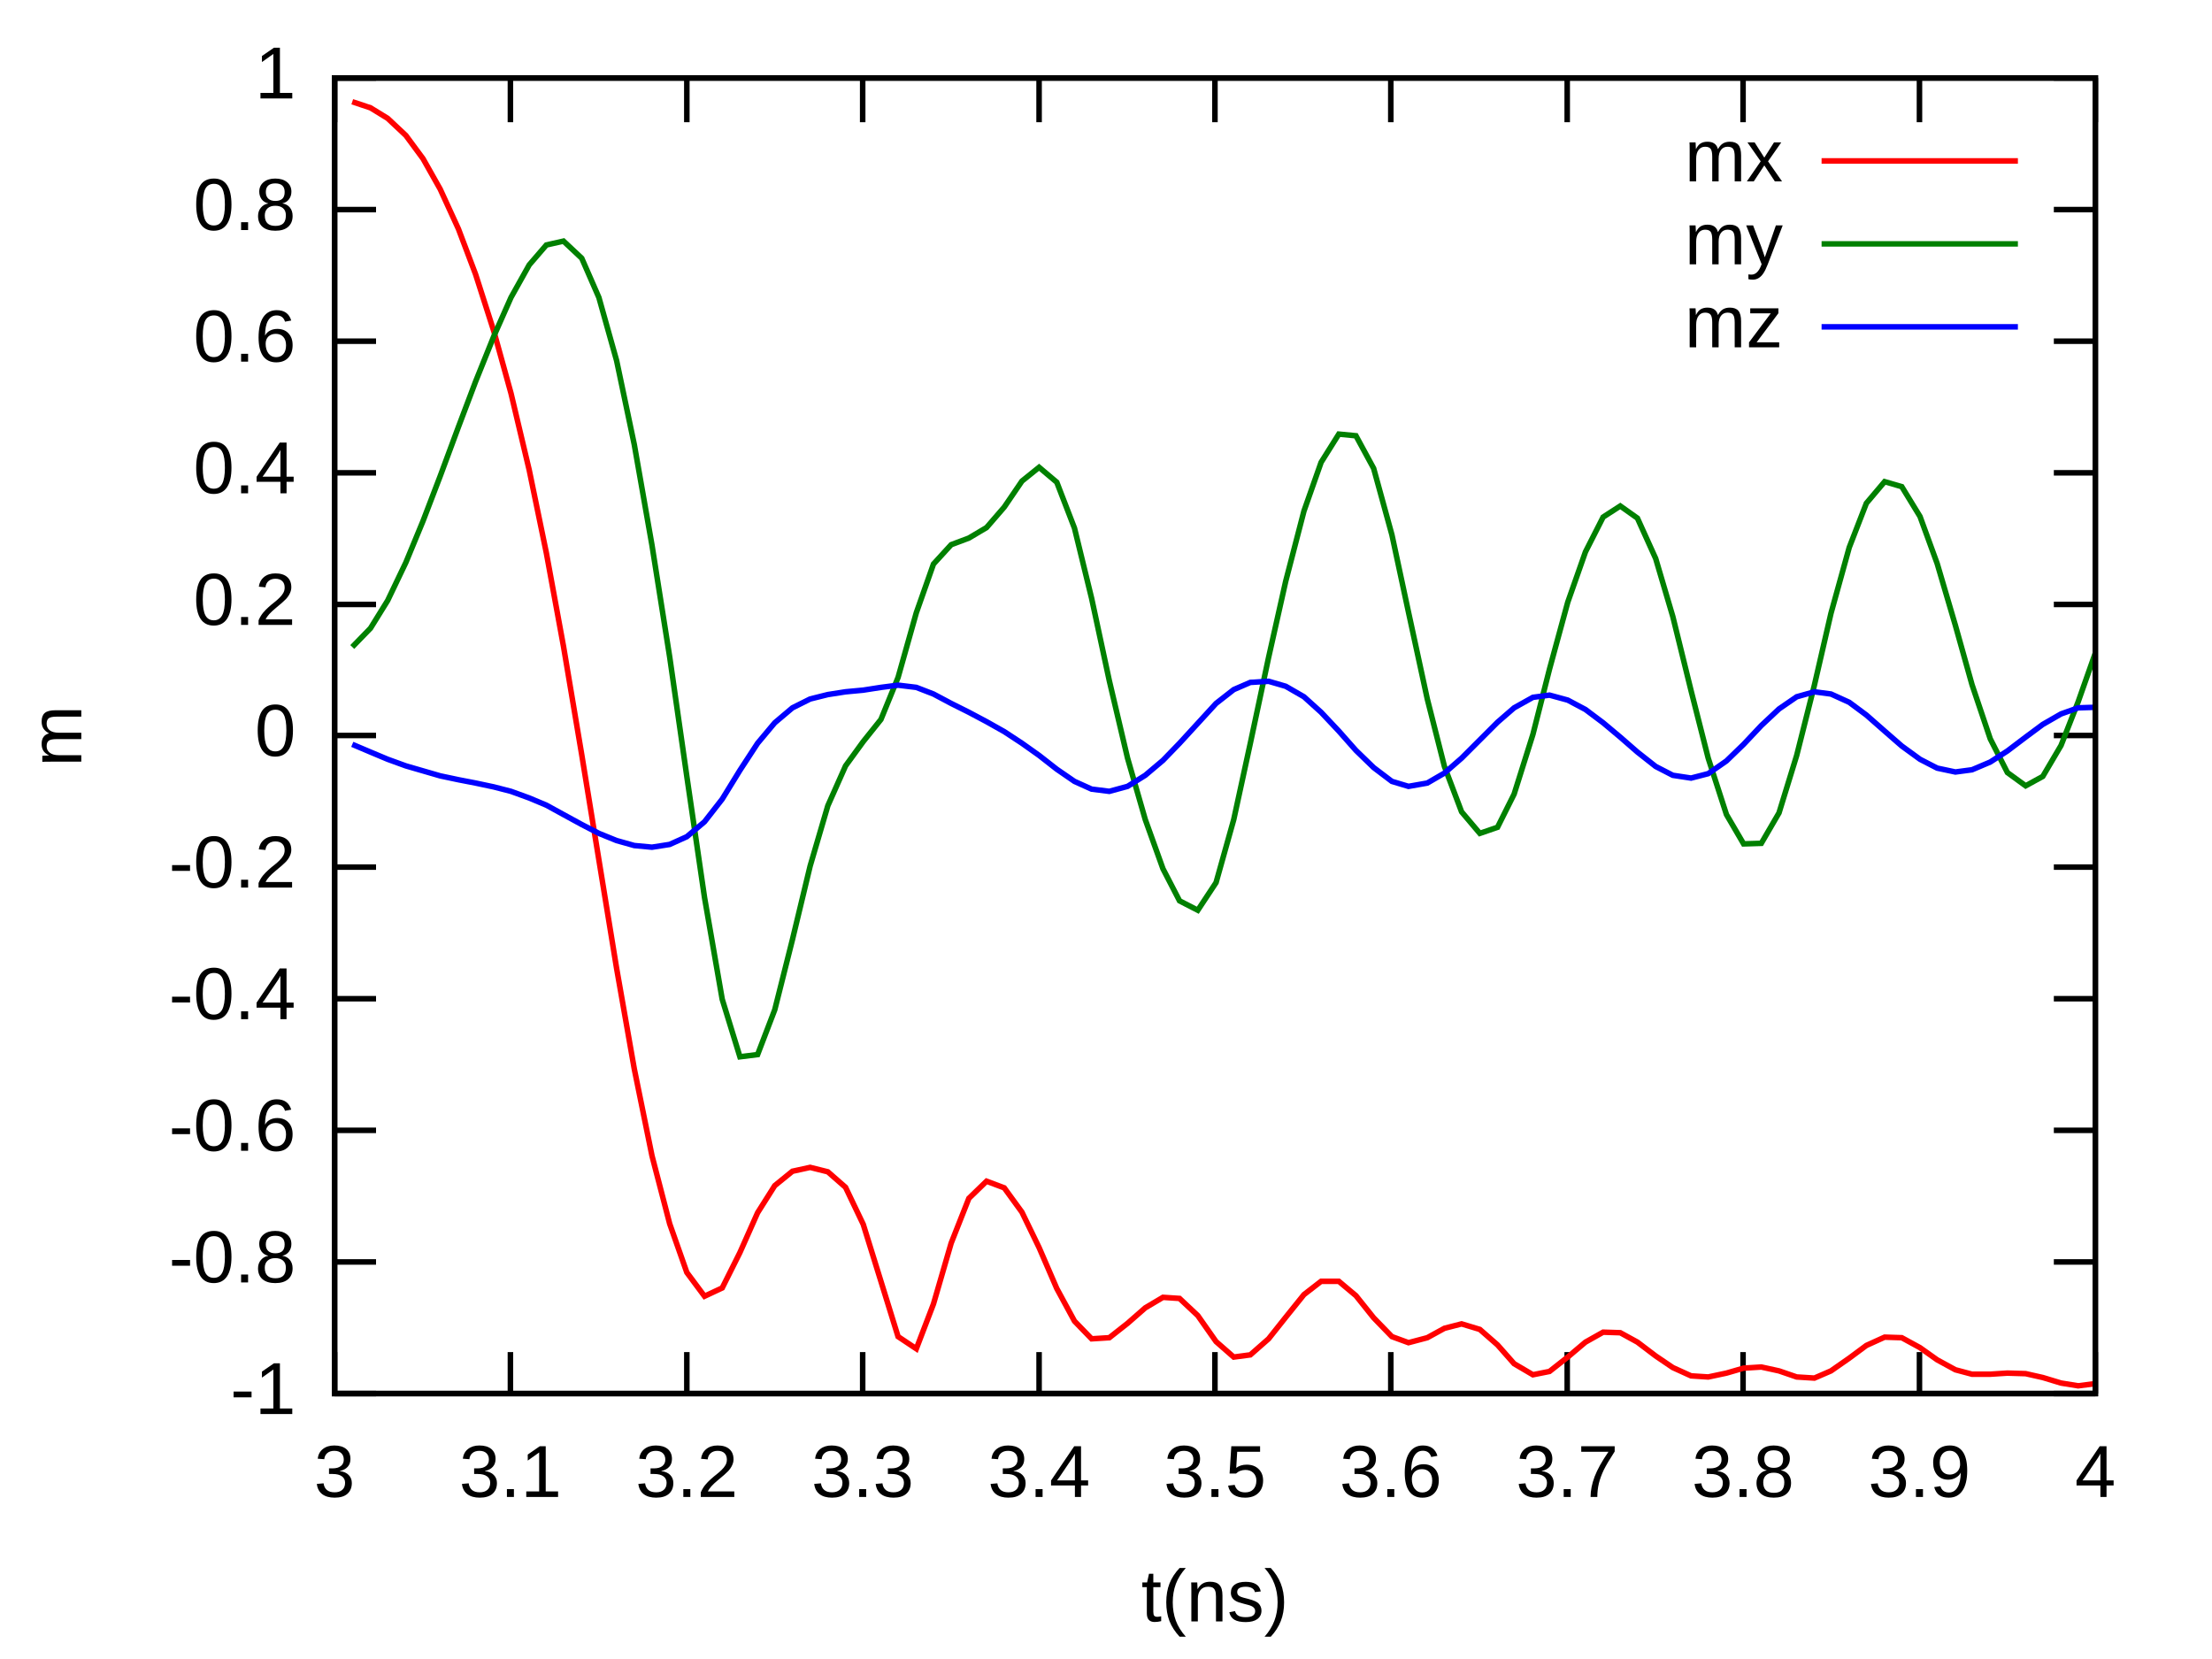
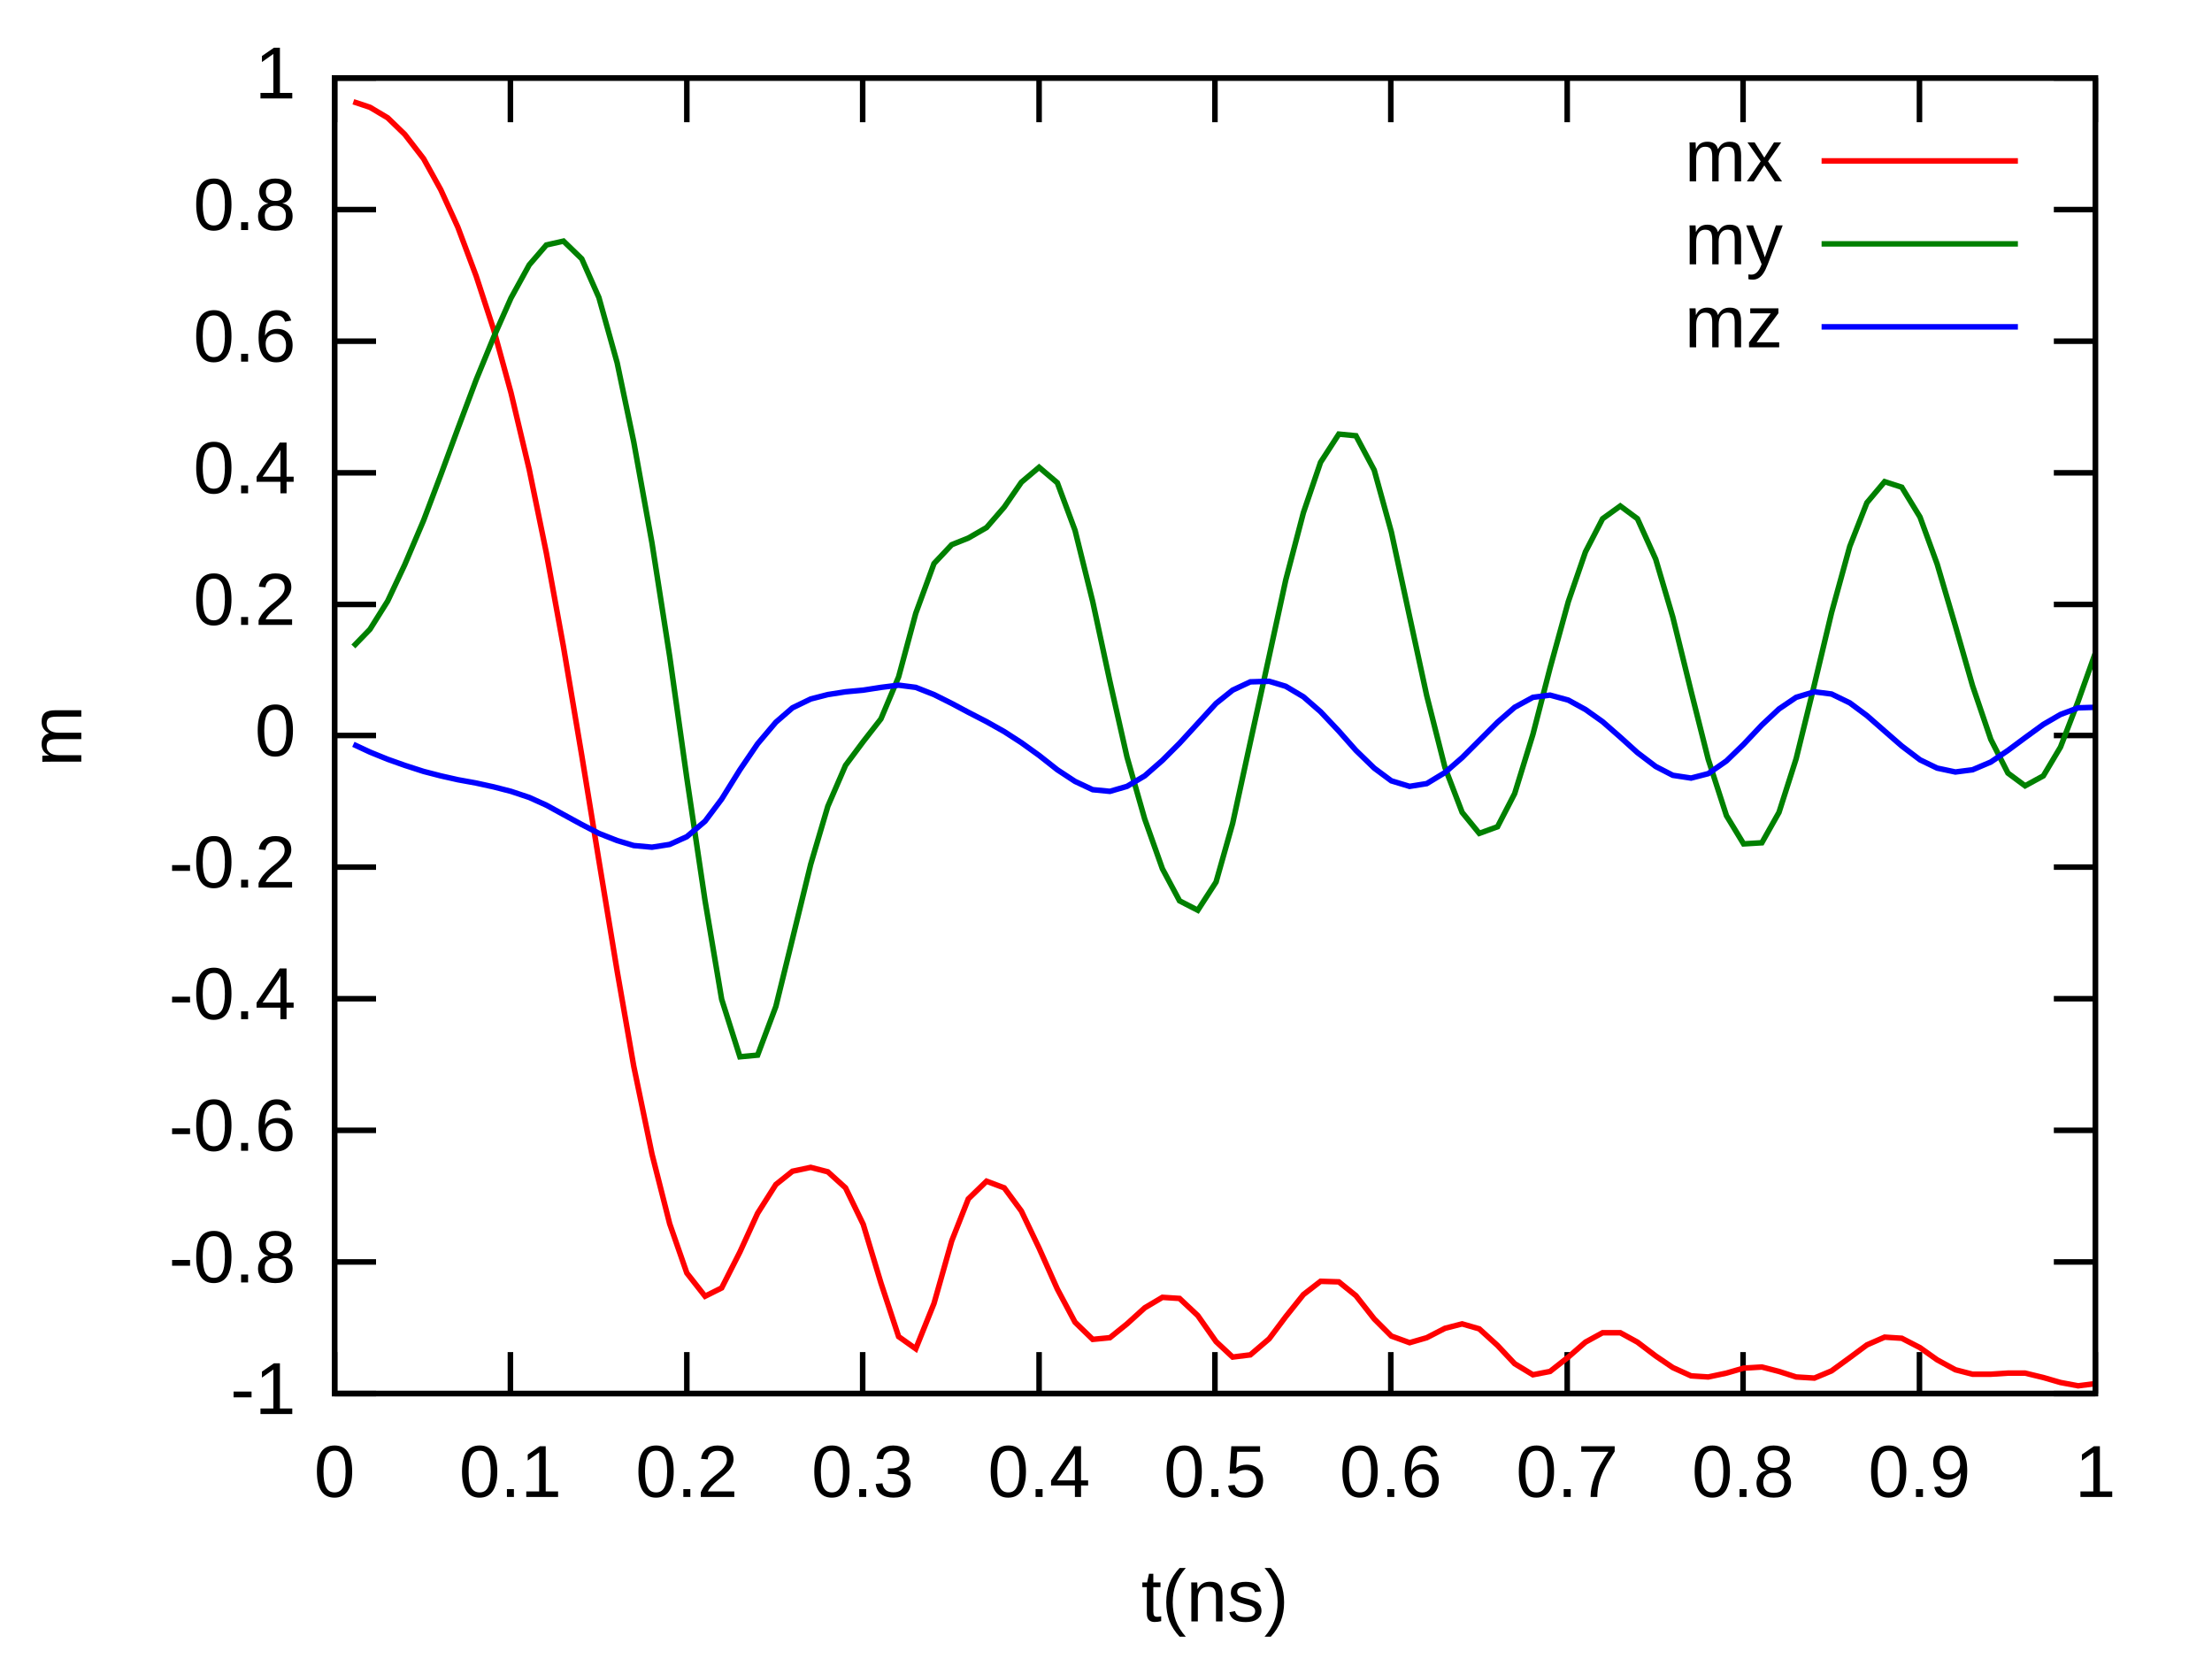
<svg xmlns="http://www.w3.org/2000/svg" xmlns:xlink="http://www.w3.org/1999/xlink" width="400" height="300" viewBox="0 0 400 300">
  <g id="gnuplot_canvas">
    <rect x="0" y="0" width="400" height="300" fill="none" />
    <defs>
      <circle id="gpDot" r="0.5" stroke-width="0.5" />
      <path id="gpPt0" stroke-width="0.267" stroke="currentColor" d="M-1,0 h2 M0,-1 v2" />
      <path id="gpPt1" stroke-width="0.267" stroke="currentColor" d="M-1,-1 L1,1 M1,-1 L-1,1" />
      <path id="gpPt2" stroke-width="0.267" stroke="currentColor" d="M-1,0 L1,0 M0,-1 L0,1 M-1,-1 L1,1 M-1,1 L1,-1" />
      <rect id="gpPt3" stroke-width="0.267" stroke="currentColor" x="-1" y="-1" width="2" height="2" />
      <rect id="gpPt4" stroke-width="0.267" stroke="currentColor" fill="currentColor" x="-1" y="-1" width="2" height="2" />
      <circle id="gpPt5" stroke-width="0.267" stroke="currentColor" cx="0" cy="0" r="1" />
      <use xlink:href="#gpPt5" id="gpPt6" fill="currentColor" stroke="none" />
      <path id="gpPt7" stroke-width="0.267" stroke="currentColor" d="M0,-1.33 L-1.33,0.67 L1.33,0.67 z" />
      <use xlink:href="#gpPt7" id="gpPt8" fill="currentColor" stroke="none" />
      <use xlink:href="#gpPt7" id="gpPt9" stroke="currentColor" transform="rotate(180)" />
      <use xlink:href="#gpPt9" id="gpPt10" fill="currentColor" stroke="none" />
      <use xlink:href="#gpPt3" id="gpPt11" stroke="currentColor" transform="rotate(45)" />
      <use xlink:href="#gpPt11" id="gpPt12" fill="currentColor" stroke="none" />
    </defs>
    <g style="fill:none; color:white; stroke:currentColor; stroke-width:1.00; stroke-linecap:butt; stroke-linejoin:miter">
</g>
    <g style="fill:none; color:black; stroke:currentColor; stroke-width:1.00; stroke-linecap:butt; stroke-linejoin:miter">
      <path stroke="black" d="M60.5,252.0 L68.0,252.0 M378.9,252.0 L371.4,252.0  h0.01" />
      <g transform="translate(53.5,255.7)" style="stroke:none; fill:black; font-family:Arial; font-size:10.00pt; text-anchor:end">
        <text>-1</text>
      </g>
      <path stroke="black" d="M60.5,228.2 L68.0,228.2 M378.9,228.2 L371.4,228.2  h0.01" />
      <g transform="translate(53.5,231.9)" style="stroke:none; fill:black; font-family:Arial; font-size:10.00pt; text-anchor:end">
        <text>-0.8</text>
      </g>
      <path stroke="black" d="M60.5,204.4 L68.0,204.4 M378.9,204.4 L371.4,204.4  h0.01" />
      <g transform="translate(53.5,208.1)" style="stroke:none; fill:black; font-family:Arial; font-size:10.00pt; text-anchor:end">
        <text>-0.6</text>
      </g>
      <path stroke="black" d="M60.5,180.6 L68.0,180.6 M378.9,180.6 L371.4,180.6  h0.01" />
      <g transform="translate(53.5,184.3)" style="stroke:none; fill:black; font-family:Arial; font-size:10.00pt; text-anchor:end">
        <text>-0.4</text>
      </g>
      <path stroke="black" d="M60.5,156.8 L68.0,156.8 M378.9,156.8 L371.4,156.8  h0.01" />
      <g transform="translate(53.5,160.5)" style="stroke:none; fill:black; font-family:Arial; font-size:10.00pt; text-anchor:end">
        <text>-0.2</text>
      </g>
      <path stroke="black" d="M60.5,133.0 L68.0,133.0 M378.9,133.0 L371.4,133.0  h0.01" />
      <g transform="translate(53.5,136.7)" style="stroke:none; fill:black; font-family:Arial; font-size:10.00pt; text-anchor:end">
        <text>0</text>
      </g>
      <path stroke="black" d="M60.5,109.3 L68.0,109.3 M378.9,109.3 L371.4,109.3  h0.01" />
      <g transform="translate(53.5,113.0)" style="stroke:none; fill:black; font-family:Arial; font-size:10.00pt; text-anchor:end">
        <text>0.2</text>
      </g>
      <path stroke="black" d="M60.5,85.5 L68.0,85.5 M378.9,85.5 L371.4,85.5  h0.01" />
      <g transform="translate(53.5,89.2)" style="stroke:none; fill:black; font-family:Arial; font-size:10.00pt; text-anchor:end">
        <text>0.4</text>
      </g>
      <path stroke="black" d="M60.5,61.7 L68.0,61.7 M378.9,61.7 L371.4,61.7  h0.01" />
      <g transform="translate(53.5,65.4)" style="stroke:none; fill:black; font-family:Arial; font-size:10.00pt; text-anchor:end">
        <text>0.6</text>
      </g>
      <path stroke="black" d="M60.5,37.9 L68.0,37.9 M378.9,37.9 L371.4,37.9  h0.01" />
      <g transform="translate(53.5,41.6)" style="stroke:none; fill:black; font-family:Arial; font-size:10.00pt; text-anchor:end">
        <text>0.8</text>
      </g>
      <path stroke="black" d="M60.5,14.1 L68.0,14.1 M378.9,14.1 L371.4,14.1  h0.01" />
      <g transform="translate(53.5,17.8)" style="stroke:none; fill:black; font-family:Arial; font-size:10.00pt; text-anchor:end">
        <text>1</text>
      </g>
      <path stroke="black" d="M60.5,252.0 L60.5,244.5 M60.5,14.1 L60.5,21.6  h0.01" />
      <g transform="translate(60.5,270.7)" style="stroke:none; fill:black; font-family:Arial; font-size:10.00pt; text-anchor:middle">
-         <text> 3</text>
+         <text> 0</text>
      </g>
      <path stroke="black" d="M92.3,252.0 L92.3,244.5 M92.3,14.1 L92.3,21.6  h0.01" />
      <g transform="translate(92.3,270.7)" style="stroke:none; fill:black; font-family:Arial; font-size:10.00pt; text-anchor:middle">
-         <text> 3.1</text>
+         <text> 0.1</text>
      </g>
      <path stroke="black" d="M124.2,252.0 L124.2,244.5 M124.2,14.1 L124.2,21.6  h0.01" />
      <g transform="translate(124.2,270.7)" style="stroke:none; fill:black; font-family:Arial; font-size:10.00pt; text-anchor:middle">
-         <text> 3.2</text>
+         <text> 0.2</text>
      </g>
      <path stroke="black" d="M156.0,252.0 L156.0,244.5 M156.0,14.1 L156.0,21.6  h0.01" />
      <g transform="translate(156.0,270.7)" style="stroke:none; fill:black; font-family:Arial; font-size:10.00pt; text-anchor:middle">
-         <text> 3.3</text>
+         <text> 0.3</text>
      </g>
      <path stroke="black" d="M187.9,252.0 L187.9,244.5 M187.9,14.1 L187.9,21.6  h0.01" />
      <g transform="translate(187.9,270.7)" style="stroke:none; fill:black; font-family:Arial; font-size:10.00pt; text-anchor:middle">
-         <text> 3.4</text>
+         <text> 0.4</text>
      </g>
      <path stroke="black" d="M219.7,252.0 L219.7,244.5 M219.7,14.1 L219.7,21.6  h0.01" />
      <g transform="translate(219.7,270.7)" style="stroke:none; fill:black; font-family:Arial; font-size:10.00pt; text-anchor:middle">
-         <text> 3.5</text>
+         <text> 0.5</text>
      </g>
      <path stroke="black" d="M251.5,252.0 L251.5,244.5 M251.5,14.1 L251.5,21.6  h0.01" />
      <g transform="translate(251.5,270.7)" style="stroke:none; fill:black; font-family:Arial; font-size:10.00pt; text-anchor:middle">
-         <text> 3.6</text>
+         <text> 0.6</text>
      </g>
      <path stroke="black" d="M283.4,252.0 L283.4,244.5 M283.4,14.1 L283.4,21.6  h0.01" />
      <g transform="translate(283.4,270.7)" style="stroke:none; fill:black; font-family:Arial; font-size:10.00pt; text-anchor:middle">
-         <text> 3.7</text>
+         <text> 0.7</text>
      </g>
      <path stroke="black" d="M315.2,252.0 L315.2,244.5 M315.2,14.1 L315.2,21.6  h0.01" />
      <g transform="translate(315.2,270.7)" style="stroke:none; fill:black; font-family:Arial; font-size:10.00pt; text-anchor:middle">
-         <text> 3.8</text>
+         <text> 0.8</text>
      </g>
      <path stroke="black" d="M347.1,252.0 L347.1,244.5 M347.1,14.1 L347.1,21.6  h0.01" />
      <g transform="translate(347.1,270.7)" style="stroke:none; fill:black; font-family:Arial; font-size:10.00pt; text-anchor:middle">
-         <text> 3.9</text>
+         <text> 0.9</text>
      </g>
      <path stroke="black" d="M378.9,252.0 L378.9,244.5 M378.9,14.1 L378.9,21.6  h0.01" />
      <g transform="translate(378.9,270.7)" style="stroke:none; fill:black; font-family:Arial; font-size:10.00pt; text-anchor:middle">
-         <text> 4</text>
+         <text> 1</text>
      </g>
      <path stroke="black" d="M60.5,14.1 L60.5,252.0 L378.9,252.0 L378.9,14.1 L60.5,14.1 Z  h0.01" />
      <g transform="translate(14.7,133.1) rotate(270)" style="stroke:none; fill:black; font-family:Arial; font-size:10.00pt; text-anchor:middle">
        <text>m </text>
      </g>
      <g transform="translate(219.7,293.2)" style="stroke:none; fill:black; font-family:Arial; font-size:10.00pt; text-anchor:middle">
        <text>t(ns)</text>
      </g>
    </g>
    <g id="gnuplot_plot_1">
      <g style="fill:none; color:red; stroke:currentColor; stroke-width:1.00; stroke-linecap:butt; stroke-linejoin:miter">
        <g transform="translate(322.4,32.8)" style="stroke:none; fill:black; font-family:Arial; font-size:10.00pt; text-anchor:end">
          <text>mx</text>
        </g>
-         <path d="M329.4,29.1 L364.9,29.1 M63.7,18.4 L67.0,19.5 L70.1,21.4 L73.4,24.5 L76.5,28.7 L79.6,34.2    L82.9,41.4 L86.0,49.6 L89.3,59.9 L92.4,71.1 L95.7,85.0 L98.8,100.0 L101.9,116.9 L105.2,136.5    L108.3,155.5 L111.5,175.1 L114.7,193.3 L117.9,209.0 L121.1,221.3 L124.2,230.1 L127.4,234.4 L130.6,232.9    L133.8,226.5 L137.0,219.3 L140.1,214.4 L143.3,211.8 L146.5,211.1 L149.7,211.9 L152.9,214.7 L156.1,221.4    L159.3,231.7 L162.4,241.7 L165.7,243.9 L168.8,235.8 L172.0,224.8 L175.2,216.7 L178.4,213.6 L181.6,214.8    L184.8,219.2 L187.9,225.6 L191.1,233.0 L194.3,238.9 L197.4,242.1 L200.6,241.9 L203.9,239.3 L207.1,236.5    L210.3,234.6 L213.3,234.8 L216.6,237.9 L219.9,242.6 L223.1,245.4 L226.1,245.0 L229.4,242.1 L232.5,238.2    L235.8,234.1 L238.9,231.7 L242.1,231.7 L245.2,234.3 L248.4,238.3 L251.7,241.7 L254.7,242.8 L258.1,241.9    L261.2,240.2 L264.3,239.4 L267.6,240.4 L270.8,243.2 L273.8,246.6 L277.2,248.6 L280.2,248.0 L283.5,245.4    L286.7,242.7 L289.9,240.9 L293.0,241.0 L296.1,242.7 L299.4,245.2 L302.5,247.3 L305.8,248.8 L308.9,249.0    L312.2,248.3 L315.3,247.4 L318.5,247.2 L321.7,247.9 L324.9,249.0 L328.1,249.2 L331.1,247.9 L334.4,245.6    L337.5,243.3 L340.8,241.8 L343.9,241.9 L347.2,243.7 L350.3,245.9 L353.6,247.7 L356.6,248.5 L359.9,248.5    L363.0,248.3 L366.3,248.4 L369.4,249.1 L372.7,250.1 L375.8,250.6 L378.9,250.2  h0.01" />
+         <path d="M329.4,29.1 L364.9,29.1 M63.9,18.4 L66.9,19.4 L70.1,21.3 L73.2,24.3 L76.6,28.7 L79.7,34.3    L82.8,41.1 L86.1,49.9 L89.3,59.7 L92.4,71.0 L95.7,84.9 L98.8,100.0 L101.9,117.0 L105.2,136.6    L108.3,155.6 L111.6,175.6 L114.6,192.8 L117.9,208.7 L121.1,221.3 L124.2,230.2 L127.5,234.4 L130.5,232.9    L133.8,226.4 L137.0,219.4 L140.3,214.2 L143.3,211.8 L146.6,211.1 L149.7,211.9 L152.9,214.8 L156.1,221.4    L159.3,232.0 L162.5,241.7 L165.6,243.9 L168.9,235.7 L172.1,224.4 L175.1,216.8 L178.4,213.6 L181.6,214.8    L184.7,219.0 L187.9,225.7 L191.2,233.1 L194.4,239.1 L197.6,242.2 L200.7,241.9 L203.8,239.4 L207.0,236.5    L210.2,234.6 L213.3,234.8 L216.6,237.9 L219.9,242.6 L222.9,245.4 L226.1,245.0 L229.5,242.1 L232.5,238.1    L235.7,234.1 L238.8,231.7 L242.1,231.8 L245.2,234.3 L248.5,238.5 L251.6,241.6 L254.9,242.8 L258.0,241.9    L261.3,240.2 L264.4,239.4 L267.5,240.3 L270.8,243.3 L273.9,246.6 L277.2,248.6 L280.3,248.0 L283.6,245.4    L286.7,242.7 L289.8,241.0 L293.0,241.0 L296.1,242.7 L299.4,245.2 L302.5,247.3 L305.8,248.8 L308.9,249.0    L312.2,248.3 L315.3,247.4 L318.6,247.2 L321.7,248.0 L324.8,249.0 L328.1,249.2 L331.2,247.9 L334.5,245.5    L337.6,243.2 L340.8,241.8 L343.9,242.0 L347.2,243.7 L350.3,245.9 L353.6,247.7 L356.7,248.5 L360.0,248.5    L363.1,248.3 L366.2,248.3 L369.5,249.1 L372.6,250.0 L375.8,250.6 L378.9,250.2  h0.01" />
      </g>
    </g>
    <g id="gnuplot_plot_2">
      <g style="fill:none; color:green; stroke:currentColor; stroke-width:1.00; stroke-linecap:butt; stroke-linejoin:miter">
        <g transform="translate(322.4,47.8)" style="stroke:none; fill:black; font-family:Arial; font-size:10.00pt; text-anchor:end">
          <text>my</text>
        </g>
-         <path d="M329.4,44.1 L364.9,44.1 M63.7,117.0 L67.0,113.6 L70.1,108.6 L73.4,101.7 L76.5,94.2 L79.6,86.1    L82.9,77.2 L86.0,69.0 L89.3,60.8 L92.4,53.8 L95.7,47.9 L98.8,44.3 L101.9,43.6 L105.2,46.7    L108.3,53.8 L111.5,65.2 L114.7,80.4 L117.9,98.6 L121.1,118.8 L124.2,140.4 L127.4,162.3 L130.6,180.7    L133.8,191.1 L137.0,190.7 L140.1,182.6 L143.3,169.9 L146.5,156.6 L149.7,145.7 L152.9,138.5 L156.1,134.1    L159.3,130.1 L162.4,122.5 L165.7,110.8 L168.8,102.0 L172.0,98.5 L175.2,97.3 L178.4,95.4 L181.6,91.7    L184.8,87.0 L187.9,84.5 L191.1,87.2 L194.3,95.5 L197.4,108.2 L200.6,123.1 L203.9,137.1 L207.1,148.2    L210.3,157.1 L213.3,162.9 L216.6,164.6 L219.9,159.6 L223.1,148.2 L226.1,134.4 L229.4,118.9 L232.5,105.1    L235.8,92.4 L238.9,83.6 L242.1,78.5 L245.2,78.8 L248.4,84.7 L251.7,96.7 L254.7,110.7 L258.1,126.4    L261.2,138.6 L264.3,146.8 L267.6,150.7 L270.8,149.6 L273.8,143.6 L277.2,132.8 L280.2,121.0 L283.5,108.9    L286.7,99.8 L289.9,93.5 L293.0,91.5 L296.1,93.7 L299.4,101.0 L302.5,111.5 L305.8,124.9 L308.9,137.1    L312.2,147.3 L315.3,152.6 L318.5,152.5 L321.7,147.0 L324.9,136.6 L328.1,123.9 L331.1,110.9 L334.4,99.0    L337.5,91.0 L340.8,87.1 L343.9,88.0 L347.2,93.4 L350.3,101.9 L353.6,113.1 L356.6,123.8 L359.9,133.6    L363.0,139.7 L366.3,142.1 L369.4,140.4 L372.7,134.8 L375.8,126.9 L378.9,118.1  h0.01" />
+         <path d="M329.4,44.1 L364.9,44.1 M63.9,116.9 L66.9,113.8 L70.1,108.7 L73.2,102.1 L76.6,94.1 L79.7,85.9    L82.8,77.5 L86.1,68.7 L89.3,60.9 L92.4,53.9 L95.7,47.9 L98.8,44.3 L101.9,43.6 L105.2,46.8    L108.3,53.8 L111.6,65.6 L114.6,79.9 L117.9,98.2 L121.1,118.7 L124.2,140.7 L127.5,162.9 L130.5,180.7    L133.8,191.1 L137.0,190.8 L140.3,182.0 L143.3,169.8 L146.6,156.3 L149.7,145.8 L152.9,138.4 L156.1,134.1    L159.3,130.0 L162.5,122.4 L165.6,110.9 L168.9,101.9 L172.1,98.5 L175.1,97.3 L178.4,95.4 L181.6,91.7    L184.7,87.2 L187.9,84.5 L191.2,87.3 L194.4,95.9 L197.6,108.8 L200.7,123.2 L203.8,136.9 L207.0,148.1    L210.2,157.1 L213.3,162.9 L216.6,164.6 L219.9,159.5 L222.9,148.9 L226.1,134.2 L229.5,118.7 L232.5,104.9    L235.7,92.7 L238.8,83.6 L242.1,78.5 L245.2,78.8 L248.5,85.0 L251.6,96.2 L254.9,111.5 L258.0,125.8    L261.3,138.8 L264.4,146.9 L267.5,150.7 L270.8,149.5 L273.9,143.5 L277.2,132.8 L280.3,120.8 L283.6,108.8    L286.7,99.8 L289.8,93.8 L293.0,91.5 L296.1,93.8 L299.4,101.1 L302.5,111.6 L305.8,125.0 L308.9,137.3    L312.2,147.5 L315.3,152.6 L318.6,152.4 L321.7,146.9 L324.8,137.2 L328.1,123.8 L331.2,110.8 L334.5,98.8    L337.6,90.9 L340.8,87.1 L343.9,88.1 L347.2,93.5 L350.3,102.0 L353.6,113.2 L356.7,124.0 L360.0,133.7    L363.1,139.8 L366.2,142.1 L369.5,140.3 L372.6,135.1 L375.8,126.8 L378.9,118.1  h0.01" />
      </g>
    </g>
    <g id="gnuplot_plot_3">
      <g style="fill:none; color:blue; stroke:currentColor; stroke-width:1.00; stroke-linecap:butt; stroke-linejoin:miter">
        <g transform="translate(322.4,62.8)" style="stroke:none; fill:black; font-family:Arial; font-size:10.00pt; text-anchor:end">
          <text>mz</text>
        </g>
-         <path d="M329.4,59.1 L364.9,59.1 M63.7,134.6 L67.0,136.0 L70.1,137.3 L73.4,138.5 L76.5,139.4 L79.6,140.3    L82.9,141.0 L86.0,141.6 L89.3,142.3 L92.4,143.1 L95.7,144.3 L98.8,145.6 L101.9,147.3 L105.2,149.1    L108.3,150.7 L111.5,152.0 L114.7,152.9 L117.9,153.2 L121.1,152.7 L124.2,151.3 L127.4,148.6 L130.6,144.5    L133.8,139.3 L137.0,134.4 L140.1,130.7 L143.3,128.0 L146.5,126.4 L149.7,125.6 L152.9,125.1 L156.1,124.8    L159.3,124.3 L162.4,123.9 L165.7,124.3 L168.8,125.5 L172.0,127.2 L175.2,128.8 L178.4,130.5 L181.6,132.3    L184.8,134.4 L187.9,136.6 L191.1,139.1 L194.3,141.3 L197.4,142.7 L200.6,143.1 L203.9,142.2 L207.1,140.2    L210.3,137.5 L213.3,134.4 L216.6,130.8 L219.9,127.2 L223.1,124.7 L226.1,123.4 L229.4,123.2 L232.5,124.1    L235.8,126.0 L238.9,128.8 L242.1,132.2 L245.2,135.7 L248.4,138.8 L251.7,141.3 L254.7,142.2 L258.1,141.6    L261.2,139.8 L264.3,137.1 L267.6,133.8 L270.8,130.6 L273.8,128.0 L277.2,126.1 L280.2,125.7 L283.5,126.6    L286.7,128.3 L289.9,130.7 L293.0,133.3 L296.1,136.0 L299.4,138.6 L302.5,140.2 L305.8,140.7 L308.9,139.9    L312.2,137.6 L315.3,134.6 L318.5,131.2 L321.7,128.2 L324.9,126.0 L328.1,125.1 L331.1,125.5 L334.4,127.0    L337.5,129.3 L340.8,132.2 L343.9,134.9 L347.2,137.3 L350.3,138.9 L353.6,139.6 L356.6,139.2 L359.9,137.8    L363.0,135.8 L366.3,133.3 L369.4,131.0 L372.7,129.1 L375.8,128.0 L378.9,127.9  h0.01" />
+         <path d="M329.4,59.1 L364.9,59.1 M63.9,134.6 L66.9,136.0 L70.1,137.3 L73.2,138.4 L76.6,139.5 L79.7,140.3    L82.8,141.0 L86.1,141.6 L89.3,142.3 L92.4,143.1 L95.7,144.2 L98.8,145.6 L101.9,147.3 L105.2,149.1    L108.3,150.7 L111.6,152.0 L114.6,152.9 L117.9,153.2 L121.1,152.7 L124.2,151.3 L127.5,148.5 L130.5,144.5    L133.8,139.2 L137.0,134.5 L140.3,130.6 L143.3,128.0 L146.6,126.4 L149.7,125.6 L152.9,125.1 L156.1,124.8    L159.3,124.3 L162.5,123.9 L165.6,124.3 L168.9,125.6 L172.1,127.2 L175.1,128.8 L178.4,130.5 L181.6,132.3    L184.7,134.3 L187.9,136.6 L191.2,139.2 L194.4,141.3 L197.6,142.8 L200.7,143.1 L203.8,142.2 L207.0,140.3    L210.2,137.5 L213.3,134.4 L216.6,130.8 L219.9,127.2 L222.9,124.8 L226.1,123.3 L229.5,123.2 L232.5,124.1    L235.7,126.0 L238.8,128.7 L242.1,132.2 L245.2,135.7 L248.5,138.9 L251.6,141.2 L254.9,142.2 L258.0,141.7    L261.3,139.7 L264.4,137.0 L267.5,133.9 L270.8,130.6 L273.9,127.9 L277.2,126.1 L280.3,125.7 L283.6,126.6    L286.7,128.3 L289.8,130.5 L293.0,133.3 L296.1,136.1 L299.4,138.6 L302.5,140.2 L305.8,140.7 L308.9,139.9    L312.2,137.6 L315.3,134.6 L318.6,131.1 L321.7,128.2 L324.8,126.1 L328.1,125.1 L331.2,125.5 L334.5,127.1    L337.6,129.4 L340.8,132.2 L343.9,134.9 L347.2,137.4 L350.3,138.9 L353.6,139.6 L356.7,139.2 L360.0,137.8    L363.1,135.7 L366.2,133.4 L369.5,131.0 L372.6,129.2 L375.8,128.0 L378.9,127.9  h0.01" />
      </g>
    </g>
    <g style="fill:none; color:black; stroke:currentColor; stroke-width:1.00; stroke-linecap:butt; stroke-linejoin:miter">
      <path stroke="black" d="M60.5,14.1 L60.5,252.0 L378.9,252.0 L378.9,14.1 L60.5,14.1 Z  h0.01" />
    </g>
  </g>
</svg>
